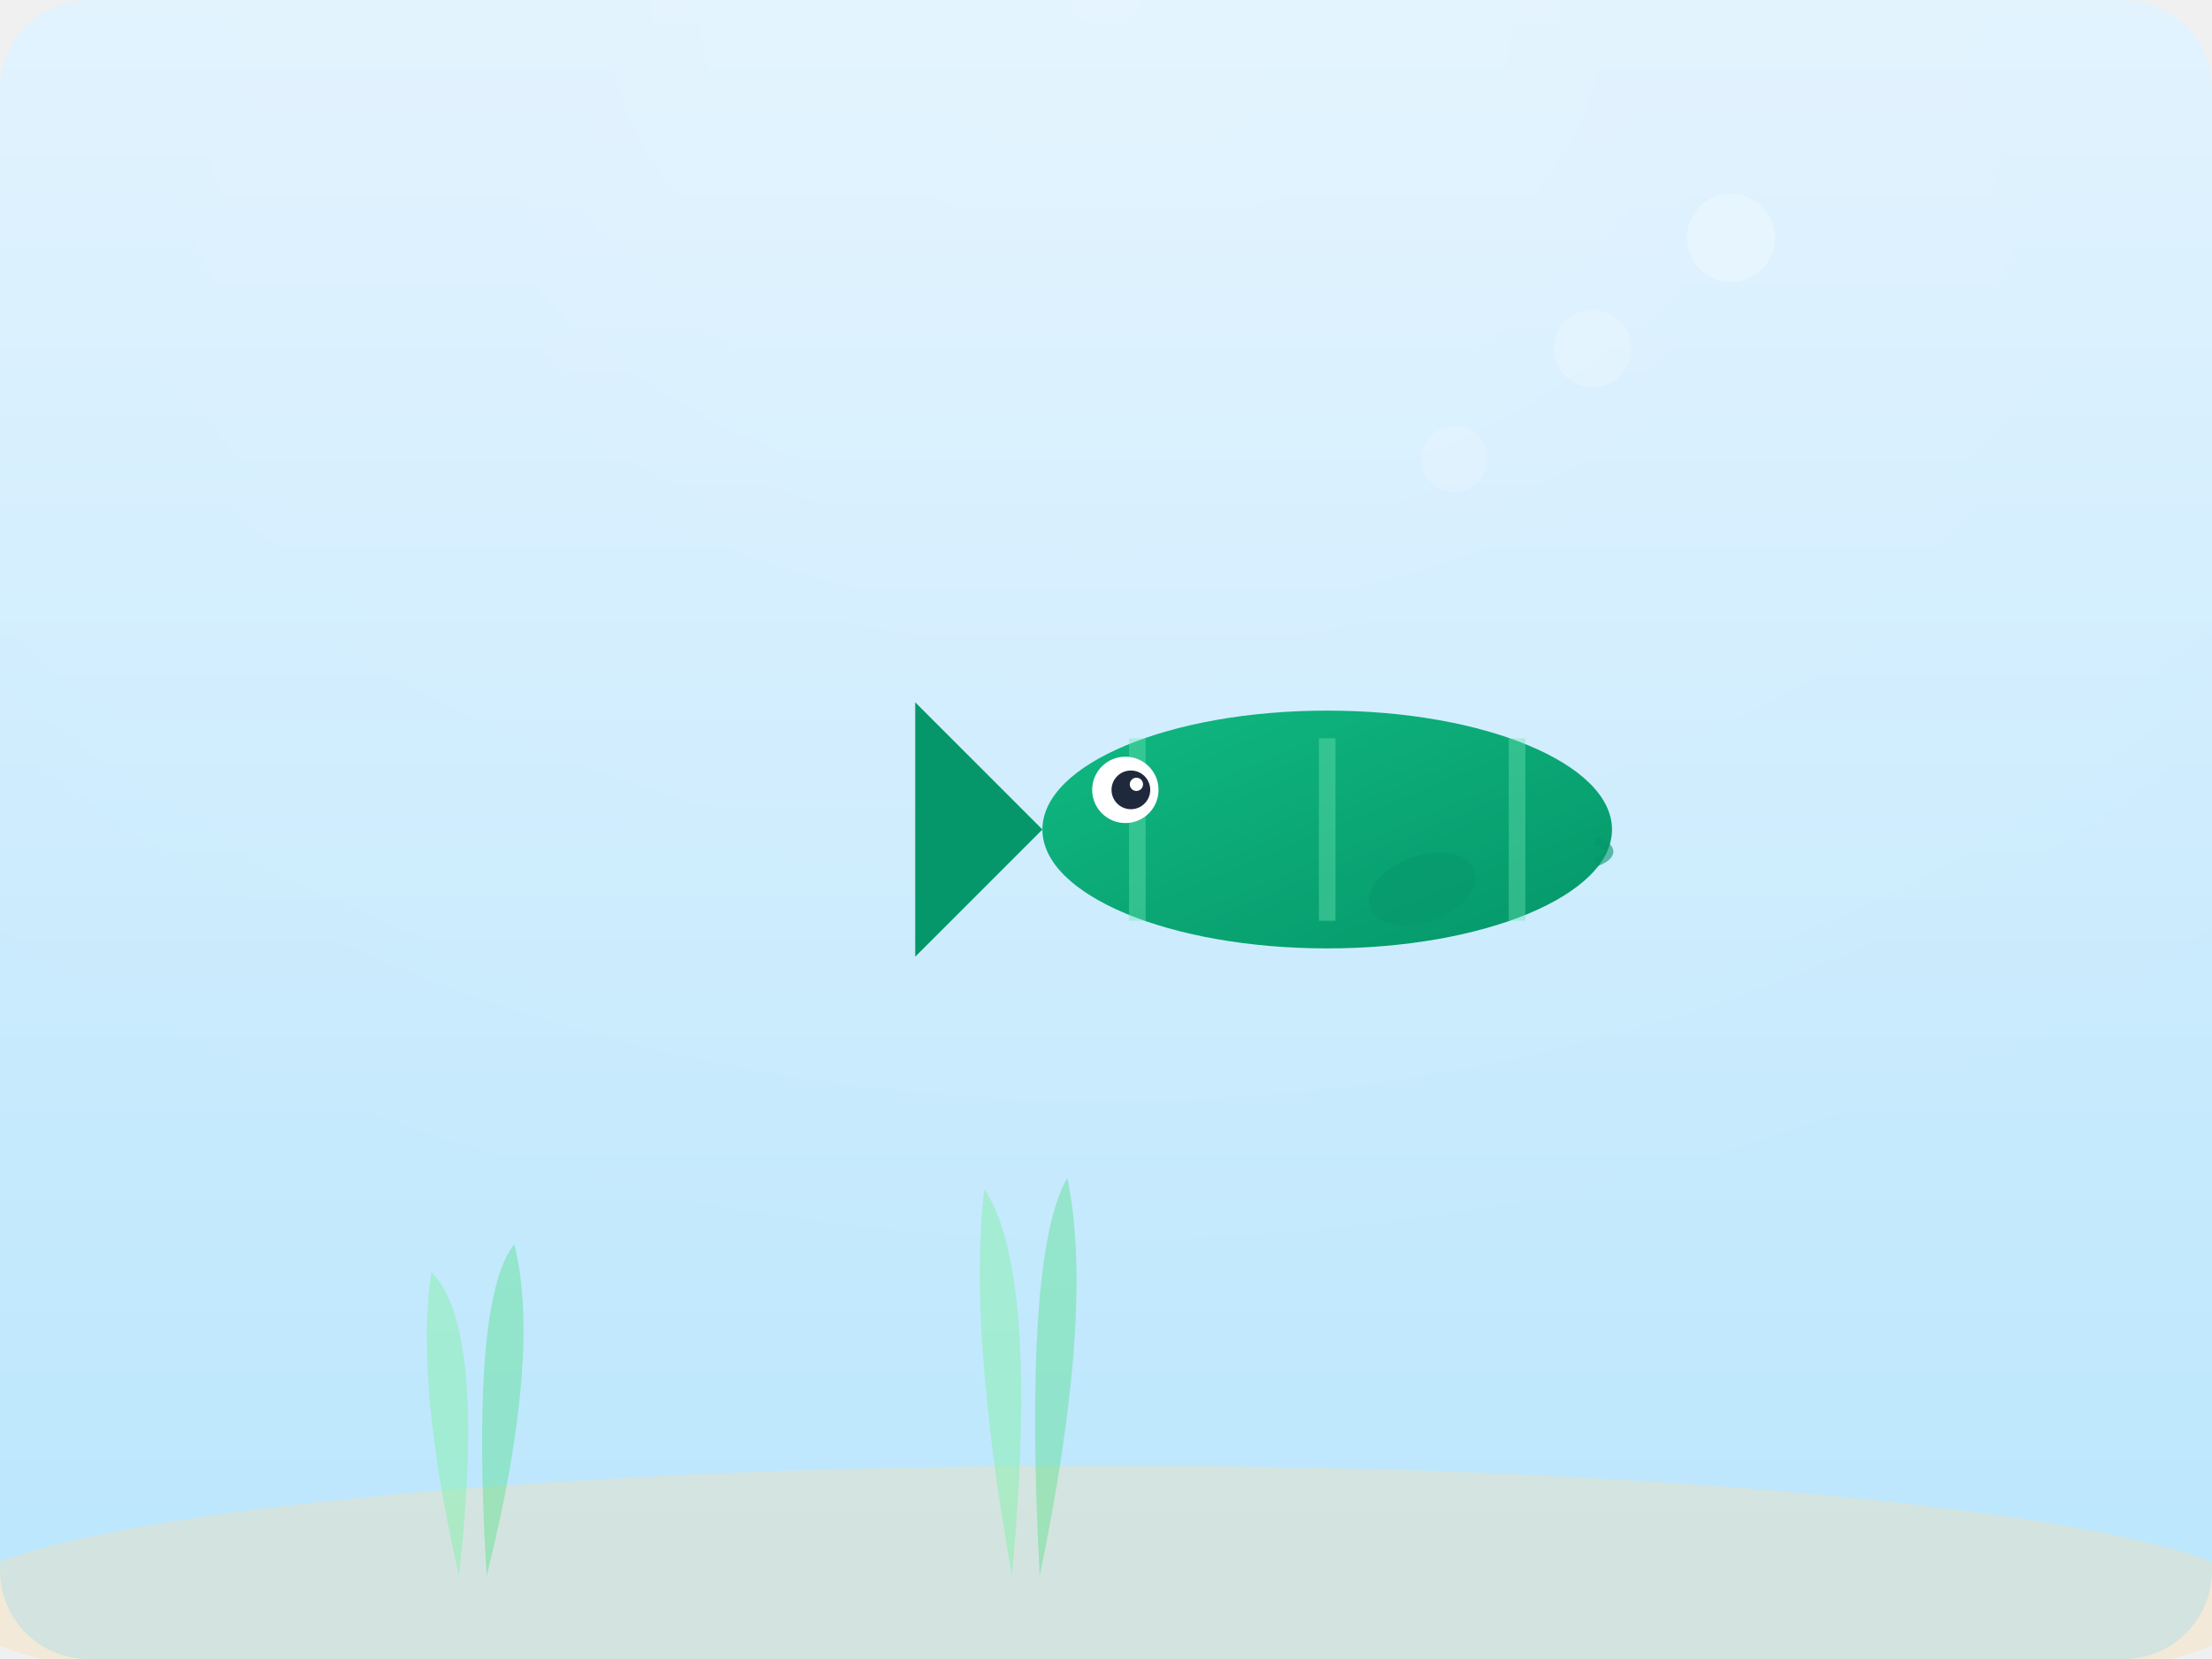
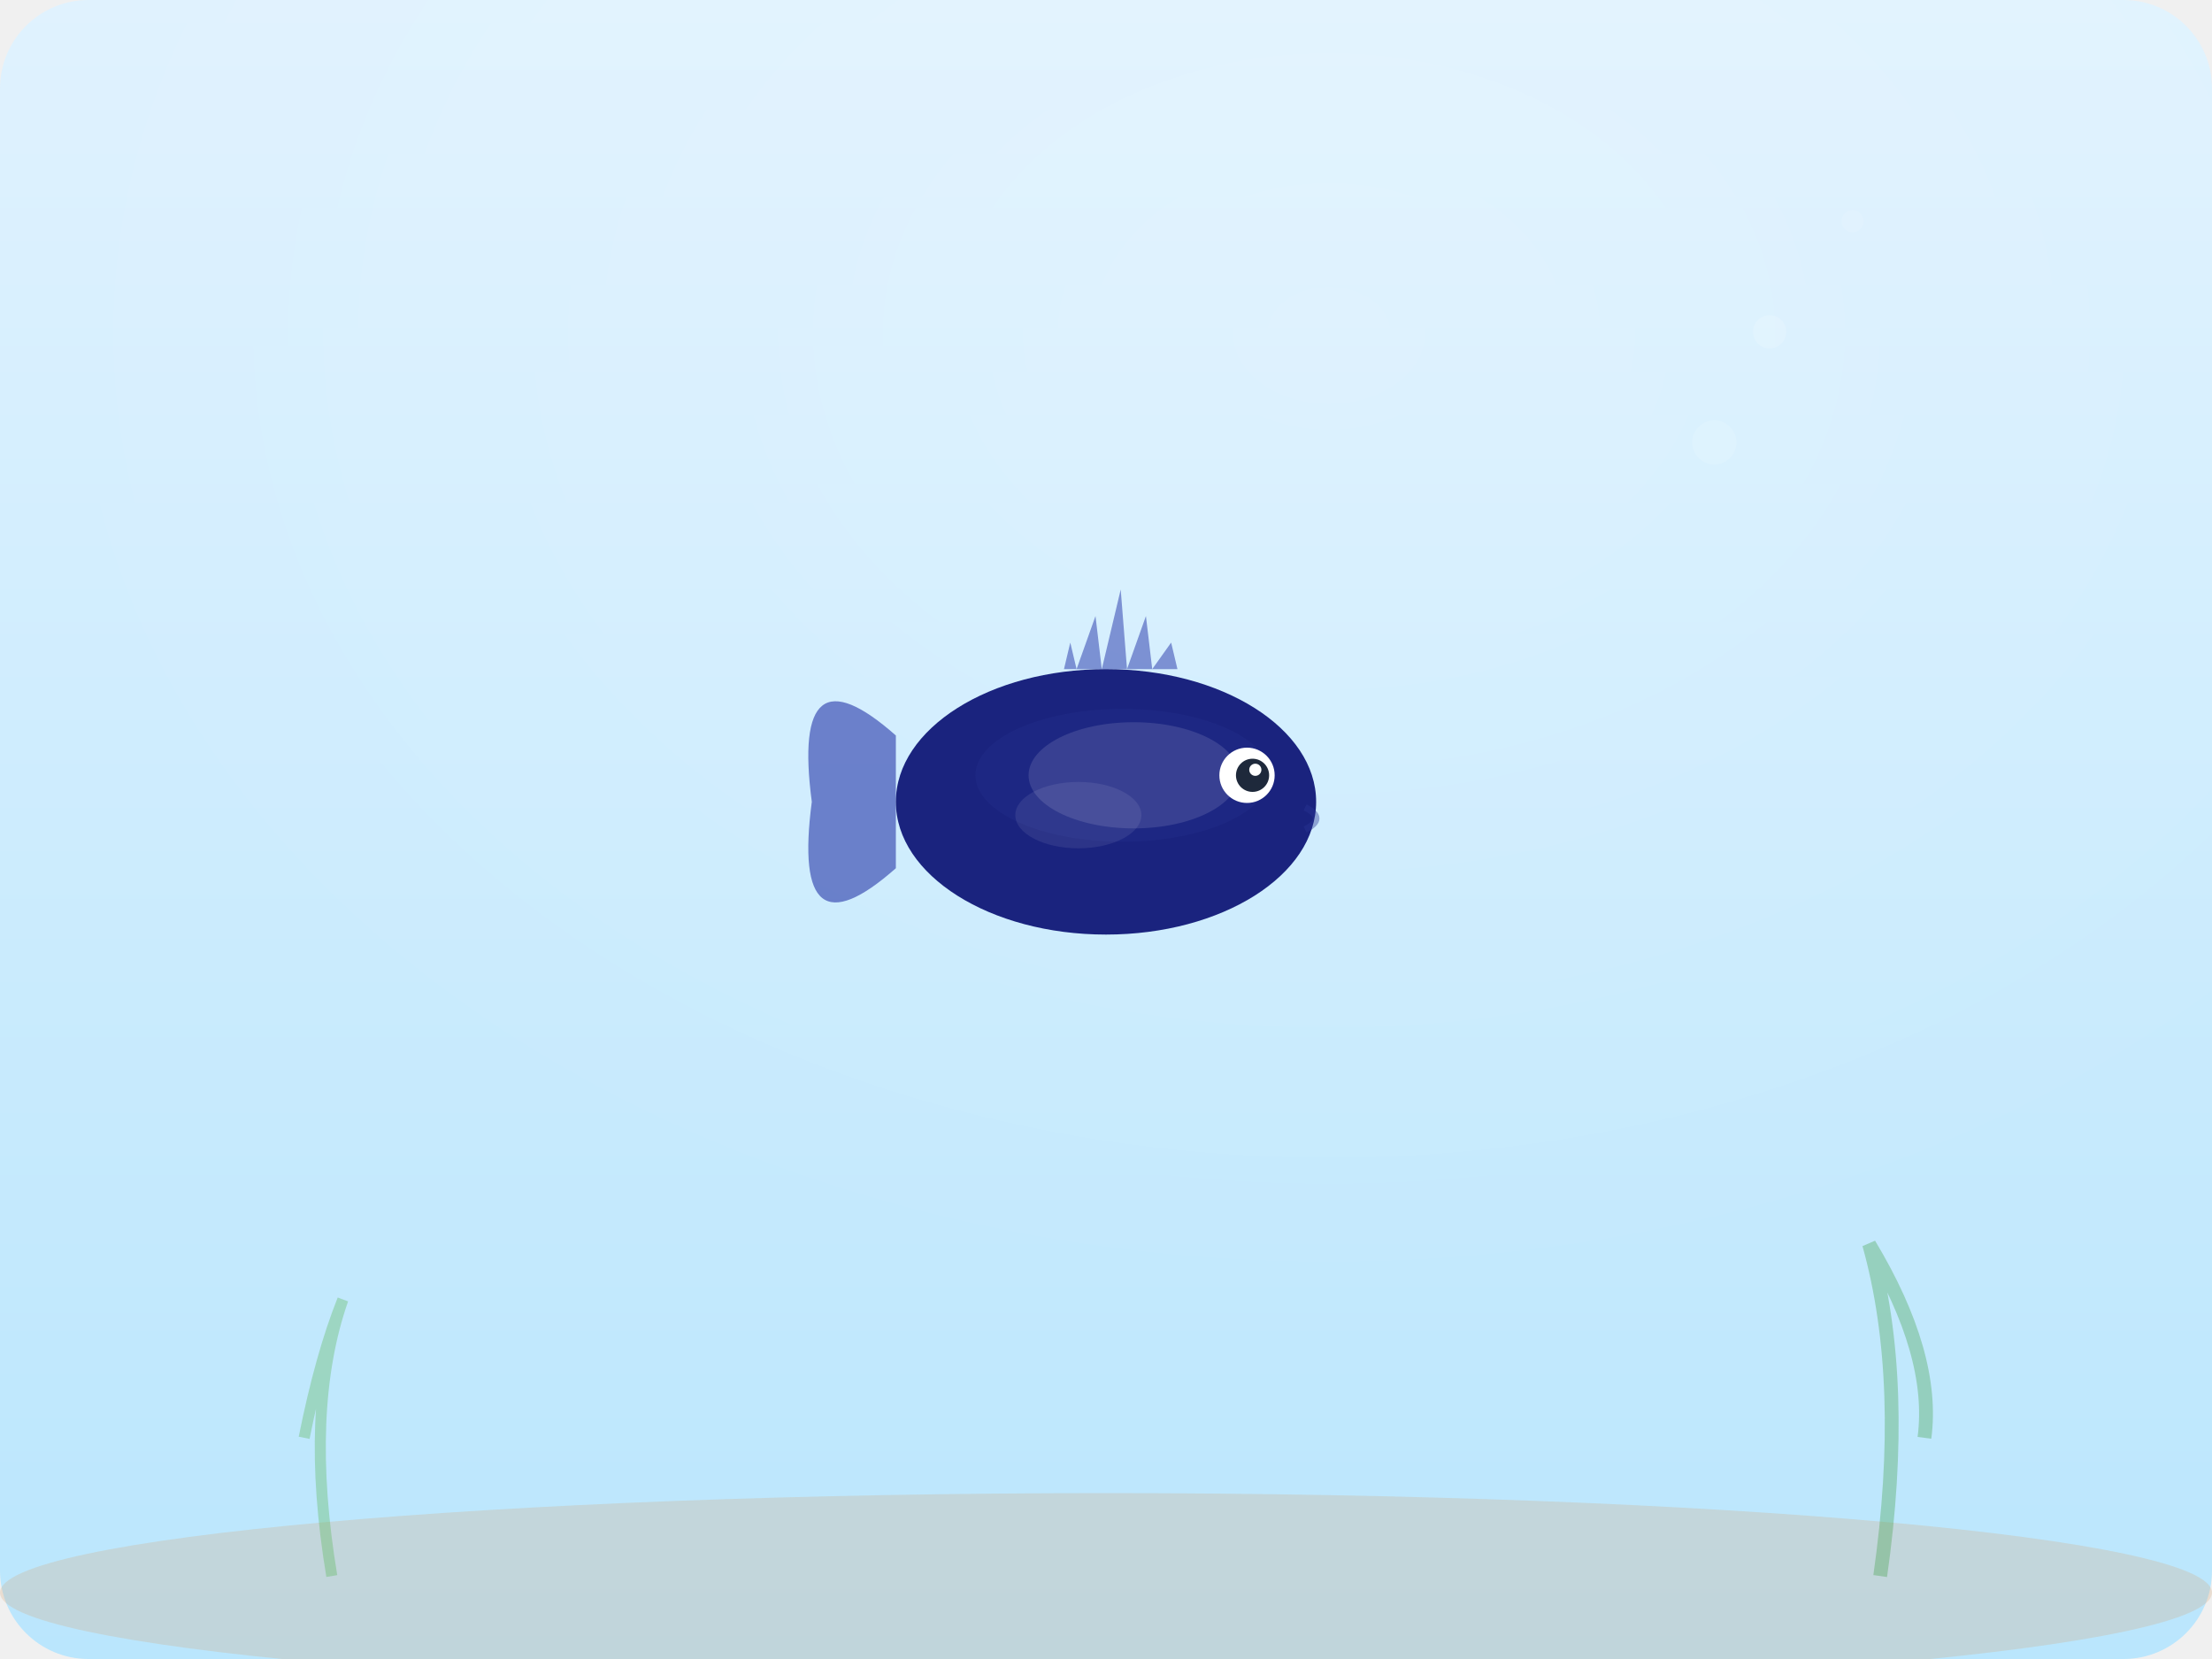
<svg xmlns="http://www.w3.org/2000/svg" viewBox="0 0 400 300" width="400" height="300">
  <defs>
-     <linearGradient id="bg_54" x1="0%" y1="0%" x2="0%" y2="100%">
+     <linearGradient id="bg54" x1="0%" y1="0%" x2="0%" y2="100%">
      <stop offset="0%" style="stop-color:#E0F2FE" />
      <stop offset="100%" style="stop-color:#BAE6FD" />
    </linearGradient>
-     <linearGradient id="fish_54" x1="0%" y1="0%" x2="100%" y2="100%">
-       <stop offset="0%" style="stop-color:#10B981" />
-       <stop offset="100%" style="stop-color:#059669" />
-     </linearGradient>
-     <radialGradient id="light_54" cx="50%" cy="0%" r="80%">
+     <radialGradient id="glow54" cx="60%" cy="20%" r="60%">
      <stop offset="0%" style="stop-color:white;stop-opacity:0.15" />
      <stop offset="100%" style="stop-color:white;stop-opacity:0" />
    </radialGradient>
  </defs>
-   <rect width="400" height="300" rx="16" fill="url(#bg_54)" />
-   <rect width="400" height="300" rx="16" fill="url(#light_54)" />
-   <ellipse cx="200" cy="290" rx="210" ry="25" fill="#F5DEB3" opacity="0.4" />
-   <path d="M83,285 Q75,250 78,230 Q88,240 83,285" fill="#86EFAC" opacity="0.5" />
-   <path d="M88,285 Q98,245 93,225 Q85,235 88,285" fill="#4ADE80" opacity="0.4" />
-   <path d="M183,285 Q175,240 178,215 Q188,230 183,285" fill="#86EFAC" opacity="0.5" />
-   <path d="M188,285 Q198,237 193,213 Q185,227 188,285" fill="#4ADE80" opacity="0.4" />
-   <circle cx="263" cy="83" r="6" fill="white" opacity="0.15" />
-   <circle cx="288" cy="63" r="7" fill="white" opacity="0.2" />
-   <circle cx="313" cy="43" r="8" fill="white" opacity="0.25" />
-   <ellipse cx="240" cy="150" rx="51.5" ry="21.5" fill="url(#fish_54)" />
-   <path d="M188.5,150 L165.5,127 L165.5,173 Z" fill="#059669" />
-   <ellipse cx="257.167" cy="160.75" rx="10" ry="6" fill="#059669" opacity="0.5" transform="rotate(-20 257.1667 160.75)" />
-   <line x1="205.667" y1="133.5" x2="205.667" y2="166.5" stroke="#6EE7B7" stroke-width="3" opacity="0.4" />
-   <line x1="240" y1="133.5" x2="240" y2="166.5" stroke="#6EE7B7" stroke-width="3" opacity="0.4" />
-   <line x1="274.333" y1="133.5" x2="274.333" y2="166.5" stroke="#6EE7B7" stroke-width="3" opacity="0.4" />
-   <circle cx="203.5" cy="142.833" r="6" fill="white" />
-   <circle cx="204.5" cy="142.833" r="3.5" fill="#1E293B" />
-   <circle cx="205.5" cy="141.833" r="1.2" fill="white" />
-   <path d="M288.5,152 Q293.5,154 288.5,156" fill="none" stroke="#059669" stroke-width="1.5" opacity="0.6" />
+   <rect width="400" height="300" rx="16" fill="url(#bg54)" />
+   <rect width="400" height="300" rx="16" fill="url(#glow54)" />
+   <ellipse cx="200" cy="288" rx="200" ry="18" fill="#D4A574" opacity="0.25" />
+   <path d="M60,285 Q55,255 62,235 Q58,245 55,260" stroke="#66BB6A" stroke-width="2" fill="none" opacity="0.4" />
+   <path d="M340,285 Q345,250 338,225 Q350,245 348,260" stroke="#43A047" stroke-width="2.5" fill="none" opacity="0.35" />
+   <circle cx="320" cy="60" r="3" fill="white" opacity="0.15" />
+   <circle cx="335" cy="40" r="2" fill="white" opacity="0.1" />
+   <circle cx="310" cy="80" r="4" fill="white" opacity="0.12" />
+   <path d="M162,133 Q143,116.2 146.8,145 Q143,173.8 162,157" fill="#3F51B5" opacity="0.7" />
+   <path d="M192.4,121 L193.54,116.2 L194.68,121 L198.1,111.4 L199.24,121 L202.66,106.6 L203.8,121 L207.22,111.4 L208.36,121 L211.78,116.2 L212.92,121 " fill="#3F51B5" opacity="0.6" />
+   <ellipse cx="200" cy="145" rx="38" ry="24" fill="#1A237E" />
+   <ellipse cx="203" cy="140.2" rx="26.6" ry="12" fill="#283593" opacity="0.25" />
+   <ellipse cx="205" cy="140.2" rx="19" ry="9.6" fill="white" opacity="0.12" />
+   <ellipse cx="195" cy="147.4" rx="11.4" ry="6" fill="white" opacity="0.08" />
+   <circle cx="225.5" cy="140.2" r="5" fill="white" />
+   <circle cx="226.5" cy="140.2" r="3" fill="#1E293B" />
+   <circle cx="227" cy="139.2" r="1.1" fill="white" />
+   <path d="M236,146 Q240,148 236,150" fill="none" stroke="#283593" stroke-width="1.2" opacity="0.4" />
</svg>
